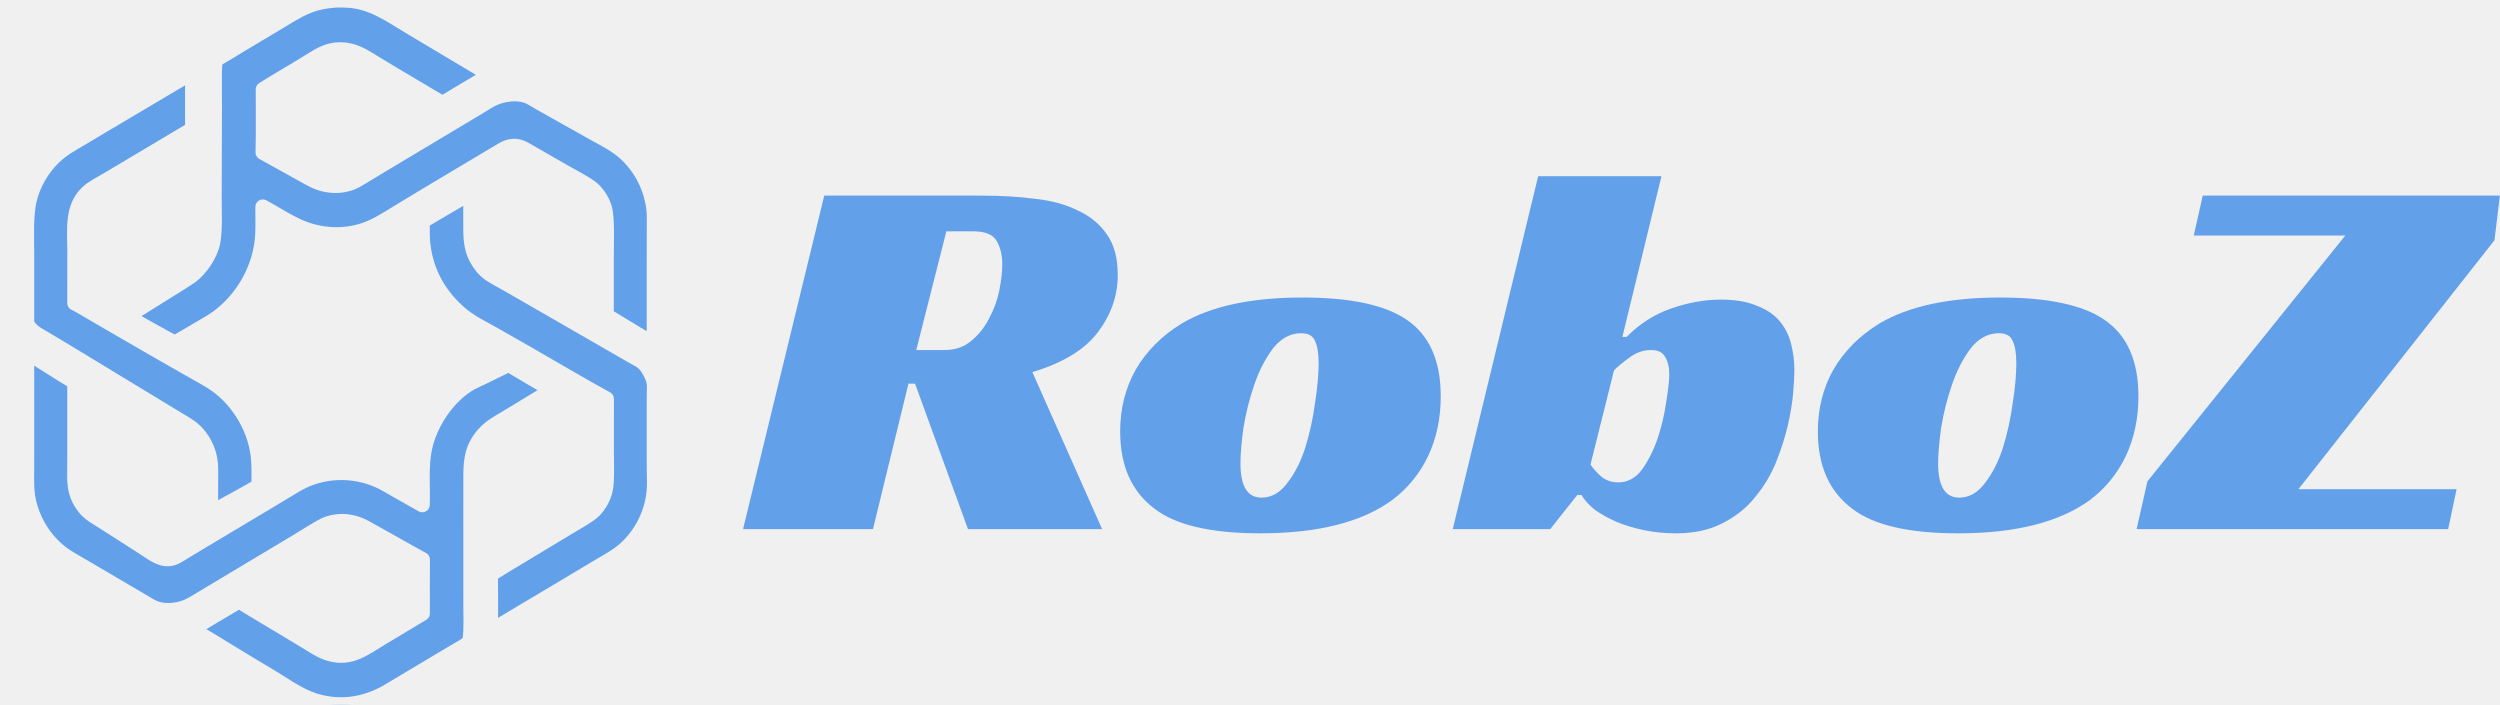
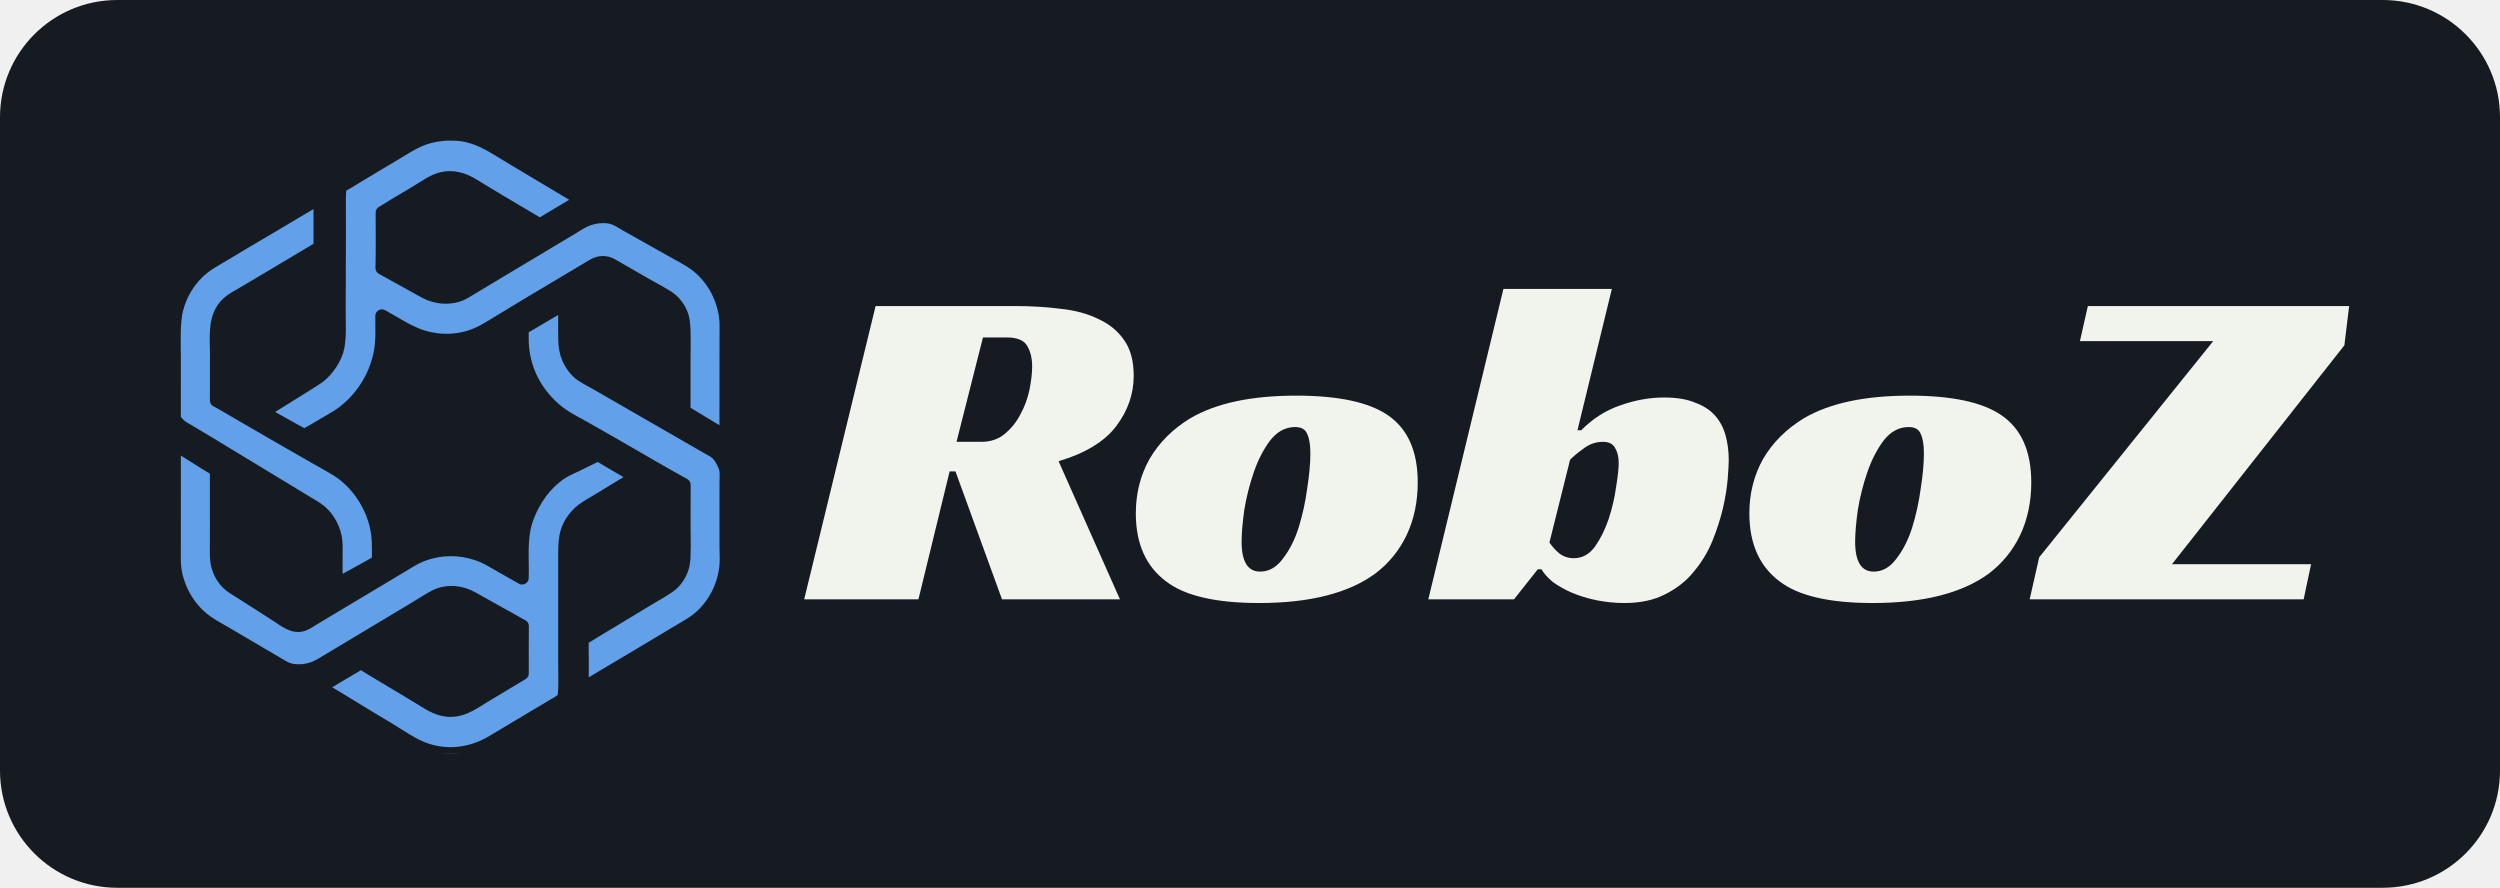
- <svg xmlns="http://www.w3.org/2000/svg" viewBox="0 0 525 148" role="img" aria-labelledby="title">
+ <svg xmlns="http://www.w3.org/2000/svg" viewBox="-36 -32 597 212" role="img" aria-labelledby="title">
  <defs>
    <mask id="mark-mask" x="0" y="0" width="147" height="148" maskUnits="userSpaceOnUse" maskContentUnits="userSpaceOnUse">
      <g transform="scale(0.07510936) translate(0 -39.69)" fill="white">
        <path d="M 74.766 1025.29 C 118.923 1050.28 164.305 1082.06 209.003 1107.69 L 209.061 1289.76 L 208.978 1346.91 C 208.923 1369.34 207.552 1391.77 213.464 1413.48 C 218.903 1433.76 229.504 1452.28 244.232 1467.24 C 255.719 1478.68 271.184 1487.19 284.992 1495.98 L 337.369 1529.35 L 402.37 1571.04 C 426.681 1586.63 453.769 1609.94 484.436 1599.29 C 494.313 1595.86 507.305 1587.06 516.498 1581.48 L 561.317 1554.44 L 732.483 1452.13 L 794.934 1414.71 C 829.189 1394.17 846.718 1381.33 886.498 1370.03 C 943.353 1354.47 1003.83 1358.89 1057.81 1382.58 C 1074.1 1389.73 1091.82 1400.51 1107.5 1409.47 C 1131.79 1423.45 1156.17 1437.28 1180.62 1450.99 C 1182.6 1386.83 1173.76 1324.45 1195.36 1263.1 C 1215.97 1204.55 1255.26 1148.6 1308.11 1114.87 C 1318.75 1108.08 1339.76 1098.83 1351.85 1092.98 L 1422.11 1058.42 C 1461.11 1082.1 1504.95 1107.91 1544.88 1129.95 L 1518.2 1145.88 L 1424.22 1202.94 C 1410.32 1211.38 1386.02 1225.12 1373.84 1234.22 C 1365.75 1240.37 1358.32 1247.34 1351.67 1255.03 C 1315.12 1297.63 1316.37 1336.61 1316.5 1388.47 L 1316.45 1460.22 L 1316.49 1732.12 C 1316.52 1761.71 1317.97 1794.94 1314.95 1824.27 C 1313.39 1839.48 1296.54 1846.88 1284.54 1854 L 1242.35 1879.01 L 1093.41 1967.92 C 1028.61 2008.48 955.044 2021.78 881.019 1999.21 C 833.945 1984.85 789.851 1951.21 747.228 1926.27 C 676.065 1884.64 606.356 1839.65 534.938 1798.42 C 552.374 1789.66 575.517 1775.08 592.696 1764.8 L 668.482 1719.92 C 709.171 1745.6 752.922 1770.95 794.321 1795.89 L 854.002 1831.92 C 876.109 1845.27 897.255 1860.27 922.35 1867.4 C 980.396 1883.91 1018.74 1852.3 1065.39 1824.11 C 1103.78 1800.78 1142.28 1777.65 1180.91 1754.72 C 1180.87 1704.7 1180.53 1654.21 1181.1 1604.23 C 1133.51 1578.44 1086.63 1550.98 1039.17 1524.94 C 1028.97 1519.34 1018.74 1513.15 1008.06 1508.53 C 997.134 1503.92 985.681 1500.67 973.96 1498.88 C 953.185 1495.87 931.984 1498.27 912.405 1505.84 C 896.965 1511.81 848.802 1542.63 831.637 1553.06 L 625.886 1676.28 L 565.521 1712.44 C 553.041 1719.92 536.607 1730.39 523.546 1735.99 C 506.524 1743.13 488.229 1746.74 469.77 1746.6 C 435.368 1746.29 424.667 1736.4 395.912 1719.74 L 322.945 1676.99 L 235.898 1625.77 C 219.07 1615.93 198.318 1604.55 182.472 1593.87 C 169.423 1585.15 157.307 1575.11 146.317 1563.91 C 113.989 1530.78 91.271 1489.49 80.593 1444.46 C 73.126 1412.76 74.58 1385.3 74.604 1353.28 L 74.662 1275.92 L 74.766 1025.29 z" transform="translate(0,0)" />
        <path d="M 931.958 40.418 C 941.809 39.233 953.659 39.818 963.57 39.959 C 1037.69 41.012 1090.26 81.29 1151.37 117.603 L 1372.33 249.39 C 1329.35 272.877 1279.72 303.907 1237.15 329.105 L 1106.12 251.337 L 1052.19 218.907 C 1028.38 204.526 1005.37 188.296 978.633 182.094 C 939.774 172.792 910.155 183.162 877.923 203.606 C 831.4 233.115 782.562 260.326 736.029 289.659 C 735.918 347.287 736.957 408.529 735.451 465.829 C 776.791 488.157 817.493 511.82 858.784 534.249 C 867.956 539.231 877.005 544.421 886.721 548.307 C 897.885 552.734 909.566 555.725 921.484 557.209 C 942.305 559.92 963.474 557.477 983.13 550.094 C 993.284 546.197 1007.73 537.038 1017.34 531.25 L 1064.01 503.049 L 1283.92 371.411 C 1302.57 360.454 1321.14 349.346 1339.61 338.089 C 1352.22 330.402 1366.27 321.023 1380.27 314.587 C 1406.99 302.306 1445.14 297.306 1473.36 307.428 C 1483.22 310.962 1498.98 321.101 1508.48 326.431 L 1578.56 365.914 L 1665.25 414.588 C 1700.18 434.006 1729.19 447.819 1757.86 476.93 C 1790.56 510.228 1813.31 551.993 1823.55 597.52 C 1831.18 630.748 1829.36 653.362 1829.28 686.508 L 1829.2 760.489 L 1829.07 1001.87 C 1795.81 983.238 1761.44 962.112 1728.79 942.278 C 1717.46 935.613 1706.24 928.759 1695.15 921.719 L 1695.17 752.054 C 1695.18 721.373 1697.87 648.668 1690.47 622.838 C 1684.39 601.979 1672.75 583.169 1656.79 568.427 C 1641.17 554.069 1594.26 530.559 1572.88 517.933 C 1537.57 497.914 1502.34 477.186 1467.06 457.133 C 1444.27 444.175 1424.51 446.57 1402.87 459.787 C 1383.29 471.748 1363.72 483.221 1344.2 494.829 L 1190.4 586.574 L 1110.15 635.198 C 1076.46 655.497 1048.33 674.867 1009.94 686.032 C 981.222 694.361 951.233 697.436 921.418 695.109 C 843.367 688.947 801.809 654.985 734.942 618.269 C 734.584 674.037 738.763 709.432 722.69 763.824 C 703.24 829.661 662.808 887.34 607.551 928.078 C 590.12 940.714 566.466 953.445 547.613 964.66 C 528.691 975.915 507.827 988.304 488.561 998.822 C 443.987 975.269 398.572 948.859 354.283 924.439 L 469.878 852.338 C 490.132 839.691 514.395 824.955 533.263 812.12 C 561.308 791.238 588.887 750.604 595.149 715.587 C 601.385 680.717 598.783 634.519 598.803 598.202 L 599.549 350.389 L 599.366 275.419 C 599.296 250.551 598.497 230.786 602.367 206.146 C 622.232 196.117 648.195 179.427 668.04 167.52 L 780.011 100.467 C 835.11 67.398 865.27 46.311 931.958 40.418 z" transform="translate(0,0)" />
        <path d="M 1314.11 579.758 C 1317.53 581.409 1316.27 593.26 1316.26 598.05 L 1316.24 662.663 C 1316.27 708.462 1315.47 742.307 1345.24 781.808 C 1352.3 791.365 1360.94 799.642 1370.79 806.281 C 1383.61 814.924 1408.33 827.992 1422.58 836.065 L 1506.75 884.553 L 1766.92 1034.42 C 1794.68 1050.12 1803.28 1052.3 1818.95 1082.11 C 1833 1108.85 1829.26 1117.89 1829.22 1147.58 L 1829.13 1230.25 L 1829.22 1350.15 C 1829.26 1367.46 1830.46 1389.51 1829.44 1406.11 C 1828.25 1425.34 1824.79 1444.37 1819.11 1462.78 C 1806.35 1504.59 1782.85 1542.32 1750.96 1572.21 C 1727.44 1594.05 1698.52 1608.83 1671.02 1625.39 C 1633.99 1647.82 1596.83 1670.05 1559.54 1692.07 L 1441.32 1762.35 C 1419.21 1775.52 1393.95 1791.32 1371.46 1803.33 C 1371.81 1750.67 1371.75 1698.01 1371.27 1645.35 C 1381.8 1639.76 1398.11 1629 1408.75 1622.51 L 1477.25 1581.27 L 1586.25 1515.47 C 1605.15 1504.1 1645.85 1481.78 1660.05 1467.71 C 1676.16 1451.58 1687.37 1431.2 1692.36 1408.95 C 1697.56 1385.98 1695.53 1323.94 1695.35 1297.85 L 1695.52 1155.1 C 1621.8 1114.59 1546.37 1069.74 1473.15 1027.75 L 1378.85 974.05 C 1335.12 949.417 1304.53 936.184 1268.46 899.997 C 1218.32 849.703 1188.98 789.472 1181.83 718.563 C 1179.97 700.106 1180.74 676.235 1180.77 657.323 C 1192.61 651.691 1213.87 638.513 1225.68 631.641 L 1314.11 579.758 z" transform="translate(0,0)" />
        <path d="M 537.787 241.855 C 539.132 247.343 538.455 284.211 538.43 292.656 L 538.438 400.685 L 347.247 514.561 L 293.985 546.095 C 277.1 556.042 259.513 564.626 245.044 577.981 C 200.217 619.359 209.16 683.233 209.21 738.56 L 209.008 886.862 C 229.403 897.32 255.53 913.437 275.916 925.193 L 410.474 1003.18 L 519.194 1065.55 C 542.406 1078.78 566.89 1091.93 589.813 1105.9 C 660.337 1148.91 711.526 1230.23 721.733 1311.99 C 725.2 1339.75 724.012 1370.64 724.011 1398.36 C 683.226 1422.62 632.825 1449.29 591 1472.2 C 587.451 1471.43 588.871 1445.98 588.881 1441.33 L 588.996 1379.76 C 589.017 1365.94 589.455 1348.55 588.277 1335.17 C 585.092 1298.99 565.798 1261.09 537.454 1238.18 C 526.74 1229.52 510.119 1220.13 497.722 1212.63 L 435.041 1174.59 L 182.439 1021.35 C 162.961 1009.51 143.394 997.812 123.74 986.266 C 97.685 970.824 93.794 970.605 74.659 946.995 L 74.688 753.972 C 74.662 707.099 71.26 640.09 82.286 596.728 C 93.527 552.447 116.695 512.097 149.27 480.066 C 174.939 455.104 199.675 442.622 230.065 424.562 L 299.196 383.245 L 537.787 241.855 z" transform="translate(0,0)" />
      </g>
      <g transform="scale(0.07510936) translate(0 -39.69)" fill="none" stroke="black" stroke-linejoin="round" stroke-width="42">
        <path d="M 74.766 1025.29 C 118.923 1050.28 164.305 1082.06 209.003 1107.69 L 209.061 1289.76 L 208.978 1346.91 C 208.923 1369.34 207.552 1391.77 213.464 1413.48 C 218.903 1433.76 229.504 1452.28 244.232 1467.24 C 255.719 1478.68 271.184 1487.19 284.992 1495.98 L 337.369 1529.35 L 402.37 1571.04 C 426.681 1586.63 453.769 1609.94 484.436 1599.29 C 494.313 1595.86 507.305 1587.06 516.498 1581.48 L 561.317 1554.44 L 732.483 1452.13 L 794.934 1414.71 C 829.189 1394.17 846.718 1381.33 886.498 1370.03 C 943.353 1354.47 1003.83 1358.89 1057.81 1382.58 C 1074.1 1389.73 1091.82 1400.51 1107.5 1409.47 C 1131.79 1423.45 1156.17 1437.28 1180.62 1450.99 C 1182.6 1386.83 1173.76 1324.45 1195.36 1263.1 C 1215.97 1204.55 1255.26 1148.6 1308.11 1114.87 C 1318.75 1108.08 1339.76 1098.83 1351.85 1092.98 L 1422.11 1058.42 C 1461.11 1082.1 1504.95 1107.91 1544.88 1129.95 L 1518.2 1145.88 L 1424.22 1202.94 C 1410.32 1211.38 1386.02 1225.12 1373.84 1234.22 C 1365.75 1240.37 1358.32 1247.34 1351.67 1255.03 C 1315.12 1297.63 1316.37 1336.61 1316.5 1388.47 L 1316.45 1460.22 L 1316.49 1732.12 C 1316.52 1761.71 1317.97 1794.94 1314.95 1824.27 C 1313.39 1839.48 1296.54 1846.88 1284.54 1854 L 1242.35 1879.01 L 1093.41 1967.92 C 1028.61 2008.48 955.044 2021.78 881.019 1999.21 C 833.945 1984.85 789.851 1951.21 747.228 1926.27 C 676.065 1884.64 606.356 1839.65 534.938 1798.42 C 552.374 1789.66 575.517 1775.08 592.696 1764.8 L 668.482 1719.92 C 709.171 1745.6 752.922 1770.95 794.321 1795.89 L 854.002 1831.92 C 876.109 1845.27 897.255 1860.27 922.35 1867.4 C 980.396 1883.91 1018.74 1852.3 1065.39 1824.11 C 1103.78 1800.78 1142.28 1777.65 1180.91 1754.72 C 1180.87 1704.7 1180.53 1654.21 1181.1 1604.23 C 1133.51 1578.44 1086.63 1550.98 1039.17 1524.94 C 1028.97 1519.34 1018.74 1513.15 1008.06 1508.53 C 997.134 1503.92 985.681 1500.67 973.96 1498.88 C 953.185 1495.87 931.984 1498.27 912.405 1505.84 C 896.965 1511.81 848.802 1542.63 831.637 1553.06 L 625.886 1676.28 L 565.521 1712.44 C 553.041 1719.92 536.607 1730.39 523.546 1735.99 C 506.524 1743.13 488.229 1746.74 469.77 1746.6 C 435.368 1746.29 424.667 1736.4 395.912 1719.74 L 322.945 1676.99 L 235.898 1625.77 C 219.07 1615.93 198.318 1604.55 182.472 1593.87 C 169.423 1585.15 157.307 1575.11 146.317 1563.91 C 113.989 1530.78 91.271 1489.49 80.593 1444.46 C 73.126 1412.76 74.58 1385.3 74.604 1353.28 L 74.662 1275.92 L 74.766 1025.29 z" transform="translate(0,0)" />
        <path d="M 931.958 40.418 C 941.809 39.233 953.659 39.818 963.57 39.959 C 1037.69 41.012 1090.26 81.29 1151.37 117.603 L 1372.33 249.39 C 1329.35 272.877 1279.72 303.907 1237.15 329.105 L 1106.12 251.337 L 1052.19 218.907 C 1028.38 204.526 1005.37 188.296 978.633 182.094 C 939.774 172.792 910.155 183.162 877.923 203.606 C 831.4 233.115 782.562 260.326 736.029 289.659 C 735.918 347.287 736.957 408.529 735.451 465.829 C 776.791 488.157 817.493 511.82 858.784 534.249 C 867.956 539.231 877.005 544.421 886.721 548.307 C 897.885 552.734 909.566 555.725 921.484 557.209 C 942.305 559.92 963.474 557.477 983.13 550.094 C 993.284 546.197 1007.73 537.038 1017.34 531.25 L 1064.01 503.049 L 1283.92 371.411 C 1302.57 360.454 1321.14 349.346 1339.61 338.089 C 1352.22 330.402 1366.27 321.023 1380.27 314.587 C 1406.99 302.306 1445.14 297.306 1473.36 307.428 C 1483.22 310.962 1498.98 321.101 1508.48 326.431 L 1578.56 365.914 L 1665.25 414.588 C 1700.18 434.006 1729.19 447.819 1757.86 476.93 C 1790.56 510.228 1813.31 551.993 1823.55 597.52 C 1831.18 630.748 1829.36 653.362 1829.28 686.508 L 1829.2 760.489 L 1829.07 1001.87 C 1795.81 983.238 1761.44 962.112 1728.79 942.278 C 1717.46 935.613 1706.24 928.759 1695.15 921.719 L 1695.17 752.054 C 1695.18 721.373 1697.87 648.668 1690.47 622.838 C 1684.39 601.979 1672.75 583.169 1656.79 568.427 C 1641.17 554.069 1594.26 530.559 1572.88 517.933 C 1537.57 497.914 1502.34 477.186 1467.06 457.133 C 1444.27 444.175 1424.51 446.57 1402.87 459.787 C 1383.29 471.748 1363.72 483.221 1344.2 494.829 L 1190.4 586.574 L 1110.15 635.198 C 1076.46 655.497 1048.33 674.867 1009.94 686.032 C 981.222 694.361 951.233 697.436 921.418 695.109 C 843.367 688.947 801.809 654.985 734.942 618.269 C 734.584 674.037 738.763 709.432 722.69 763.824 C 703.24 829.661 662.808 887.34 607.551 928.078 C 590.12 940.714 566.466 953.445 547.613 964.66 C 528.691 975.915 507.827 988.304 488.561 998.822 C 443.987 975.269 398.572 948.859 354.283 924.439 L 469.878 852.338 C 490.132 839.691 514.395 824.955 533.263 812.12 C 561.308 791.238 588.887 750.604 595.149 715.587 C 601.385 680.717 598.783 634.519 598.803 598.202 L 599.549 350.389 L 599.366 275.419 C 599.296 250.551 598.497 230.786 602.367 206.146 C 622.232 196.117 648.195 179.427 668.04 167.52 L 780.011 100.467 C 835.11 67.398 865.27 46.311 931.958 40.418 z" transform="translate(0,0)" />
        <path d="M 1314.11 579.758 C 1317.53 581.409 1316.27 593.26 1316.26 598.05 L 1316.24 662.663 C 1316.27 708.462 1315.47 742.307 1345.24 781.808 C 1352.3 791.365 1360.94 799.642 1370.79 806.281 C 1383.61 814.924 1408.33 827.992 1422.58 836.065 L 1506.75 884.553 L 1766.92 1034.42 C 1794.68 1050.12 1803.28 1052.3 1818.95 1082.11 C 1833 1108.85 1829.26 1117.89 1829.22 1147.58 L 1829.13 1230.25 L 1829.22 1350.15 C 1829.26 1367.46 1830.46 1389.51 1829.44 1406.11 C 1828.25 1425.34 1824.79 1444.37 1819.11 1462.78 C 1806.35 1504.59 1782.85 1542.32 1750.96 1572.21 C 1727.44 1594.05 1698.52 1608.83 1671.02 1625.39 C 1633.99 1647.82 1596.83 1670.05 1559.54 1692.07 L 1441.32 1762.35 C 1419.21 1775.52 1393.95 1791.32 1371.46 1803.33 C 1371.81 1750.67 1371.75 1698.01 1371.27 1645.35 C 1381.8 1639.76 1398.11 1629 1408.75 1622.51 L 1477.25 1581.27 L 1586.25 1515.47 C 1605.15 1504.1 1645.85 1481.78 1660.05 1467.71 C 1676.16 1451.58 1687.37 1431.2 1692.36 1408.95 C 1697.56 1385.98 1695.53 1323.94 1695.35 1297.85 L 1695.52 1155.1 C 1621.8 1114.59 1546.37 1069.74 1473.15 1027.75 L 1378.85 974.05 C 1335.12 949.417 1304.53 936.184 1268.46 899.997 C 1218.32 849.703 1188.98 789.472 1181.83 718.563 C 1179.97 700.106 1180.74 676.235 1180.77 657.323 C 1192.61 651.691 1213.87 638.513 1225.68 631.641 L 1314.11 579.758 z" transform="translate(0,0)" />
        <path d="M 537.787 241.855 C 539.132 247.343 538.455 284.211 538.43 292.656 L 538.438 400.685 L 347.247 514.561 L 293.985 546.095 C 277.1 556.042 259.513 564.626 245.044 577.981 C 200.217 619.359 209.16 683.233 209.21 738.56 L 209.008 886.862 C 229.403 897.32 255.53 913.437 275.916 925.193 L 410.474 1003.18 L 519.194 1065.55 C 542.406 1078.78 566.89 1091.93 589.813 1105.9 C 660.337 1148.91 711.526 1230.23 721.733 1311.99 C 725.2 1339.75 724.012 1370.64 724.011 1398.36 C 683.226 1422.62 632.825 1449.29 591 1472.2 C 587.451 1471.43 588.871 1445.98 588.881 1441.33 L 588.996 1379.76 C 589.017 1365.94 589.455 1348.55 588.277 1335.17 C 585.092 1298.99 565.798 1261.09 537.454 1238.18 C 526.74 1229.52 510.119 1220.13 497.722 1212.63 L 435.041 1174.59 L 182.439 1021.35 C 162.961 1009.51 143.394 997.812 123.74 986.266 C 97.685 970.824 93.794 970.605 74.659 946.995 L 74.688 753.972 C 74.662 707.099 71.26 640.09 82.286 596.728 C 93.527 552.447 116.695 512.097 149.27 480.066 C 174.939 455.104 199.675 442.622 230.065 424.562 L 299.196 383.245 L 537.787 241.855 z" transform="translate(0,0)" />
      </g>
    </mask>
  </defs>
+   <rect x="-36" y="-32" width="597" height="212" rx="28" fill="#161B22" />
  <rect x="0" y="0" width="147" height="148" fill="#62A0EA" mask="url(#mark-mask)" />
-   <g aria-label="RoboZ" fill="#62A0EA" transform="matrix(1.214466 0 0 1.06052 -27.3433 -6.600113)">
+   <g aria-label="RoboZ" fill="#F1F3ED" transform="matrix(1.214466 0 0 1.06052 -27.3433 -6.600113)">
    <path d="m 215.792,60.664 q 0,6.136 -3.432,11.336 -3.432,5.2 -11.336,7.904 L 213.088,111 H 189.896 L 180.744,82.192 H 179.6 L 173.464,111 H 151 l 14.04,-66.04 h 27.352 q 4.784,0 9.048,0.624 4.264,0.52 7.384,2.288 3.224,1.664 5.096,4.784 1.872,3.016 1.872,8.008 z M 185.84,75.536 q 2.704,0 4.576,-1.768 1.976,-1.872 3.12,-4.472 1.248,-2.6 1.768,-5.512 0.52,-3.016 0.52,-5.2 0,-2.704 -0.936,-4.576 -0.936,-1.976 -4.056,-1.976 h -4.68 l -5.2,23.504 z" />
    <path d="m 247.72,65.136 q 12.376,0 17.992,4.368 5.928,4.576 5.928,15.184 0,6.552 -2.184,11.856 -2.184,5.2 -6.136,8.632 -7.904,6.656 -22.88,6.656 -12.792,0 -18.304,-4.888 -5.928,-5.096 -5.928,-15.288 0,-6.76 2.704,-12.272 2.808,-5.512 8.008,-9.152 7.592,-5.096 20.8,-5.096 z m -7.072,39.624 q 2.6,0 4.472,-2.912 1.976,-2.912 3.12,-7.072 1.144,-4.264 1.664,-8.736 0.624,-4.576 0.624,-7.904 0,-2.912 -0.624,-4.368 -0.52,-1.56 -2.392,-1.56 -2.808,0 -4.888,3.016 -1.976,3.016 -3.224,7.176 -1.248,4.16 -1.872,8.528 -0.52,4.368 -0.52,7.072 0,6.76 3.64,6.76 z" />
    <path d="m 290.568,111 h -16.848 l 14.768,-69.888 h 21.32 l -6.76,31.824 h 0.728 q 3.432,-3.952 7.696,-5.616 4.368,-1.768 8.632,-1.768 3.64,0 6.032,1.144 2.496,1.04 3.952,2.912 1.456,1.872 2.08,4.472 0.624,2.6 0.624,5.512 0,1.456 -0.208,4.368 -0.208,2.912 -0.936,6.552 -0.728,3.536 -2.08,7.384 -1.352,3.744 -3.64,6.864 -2.184,3.12 -5.616,5.096 -3.328,1.976 -8.008,1.976 -2.808,0 -5.512,-0.624 -2.6,-0.624 -4.784,-1.664 -2.08,-1.04 -3.744,-2.392 -1.56,-1.456 -2.288,-2.912 h -0.728 z m 11.752,-9.256 q 2.496,0 4.16,-2.6 1.664,-2.704 2.704,-6.24 1.04,-3.64 1.456,-7.176 0.52,-3.64 0.52,-5.408 0,-2.08 -0.728,-3.432 -0.624,-1.352 -2.392,-1.352 -2.08,0 -3.848,1.56 -1.768,1.456 -2.6,2.496 l -4.056,18.616 q 0.728,1.248 1.872,2.392 1.248,1.144 2.912,1.144 z" />
    <path d="m 368.36,65.136 q 12.376,0 17.992,4.368 5.928,4.576 5.928,15.184 0,6.552 -2.184,11.856 -2.184,5.2 -6.136,8.632 -7.904,6.656 -22.88,6.656 -12.792,0 -18.304,-4.888 -5.928,-5.096 -5.928,-15.288 0,-6.76 2.704,-12.272 2.808,-5.512 8.008,-9.152 7.592,-5.096 20.8,-5.096 z m -7.072,39.624 q 2.6,0 4.472,-2.912 1.976,-2.912 3.12,-7.072 1.144,-4.264 1.664,-8.736 0.624,-4.576 0.624,-7.904 0,-2.912 -0.624,-4.368 -0.52,-1.56 -2.392,-1.56 -2.808,0 -4.888,3.016 -1.976,3.016 -3.224,7.176 -1.248,4.16 -1.872,8.528 -0.52,4.368 -0.52,7.072 0,6.76 3.64,6.76 z" />
    <path d="m 393.839,101.536 34.216,-48.672 h -26.208 l 1.56,-7.904 h 51.376 l -0.936,8.84 -33.904,49.296 h 27.352 l -1.456,7.904 h -53.872 z" />
  </g>
</svg>
